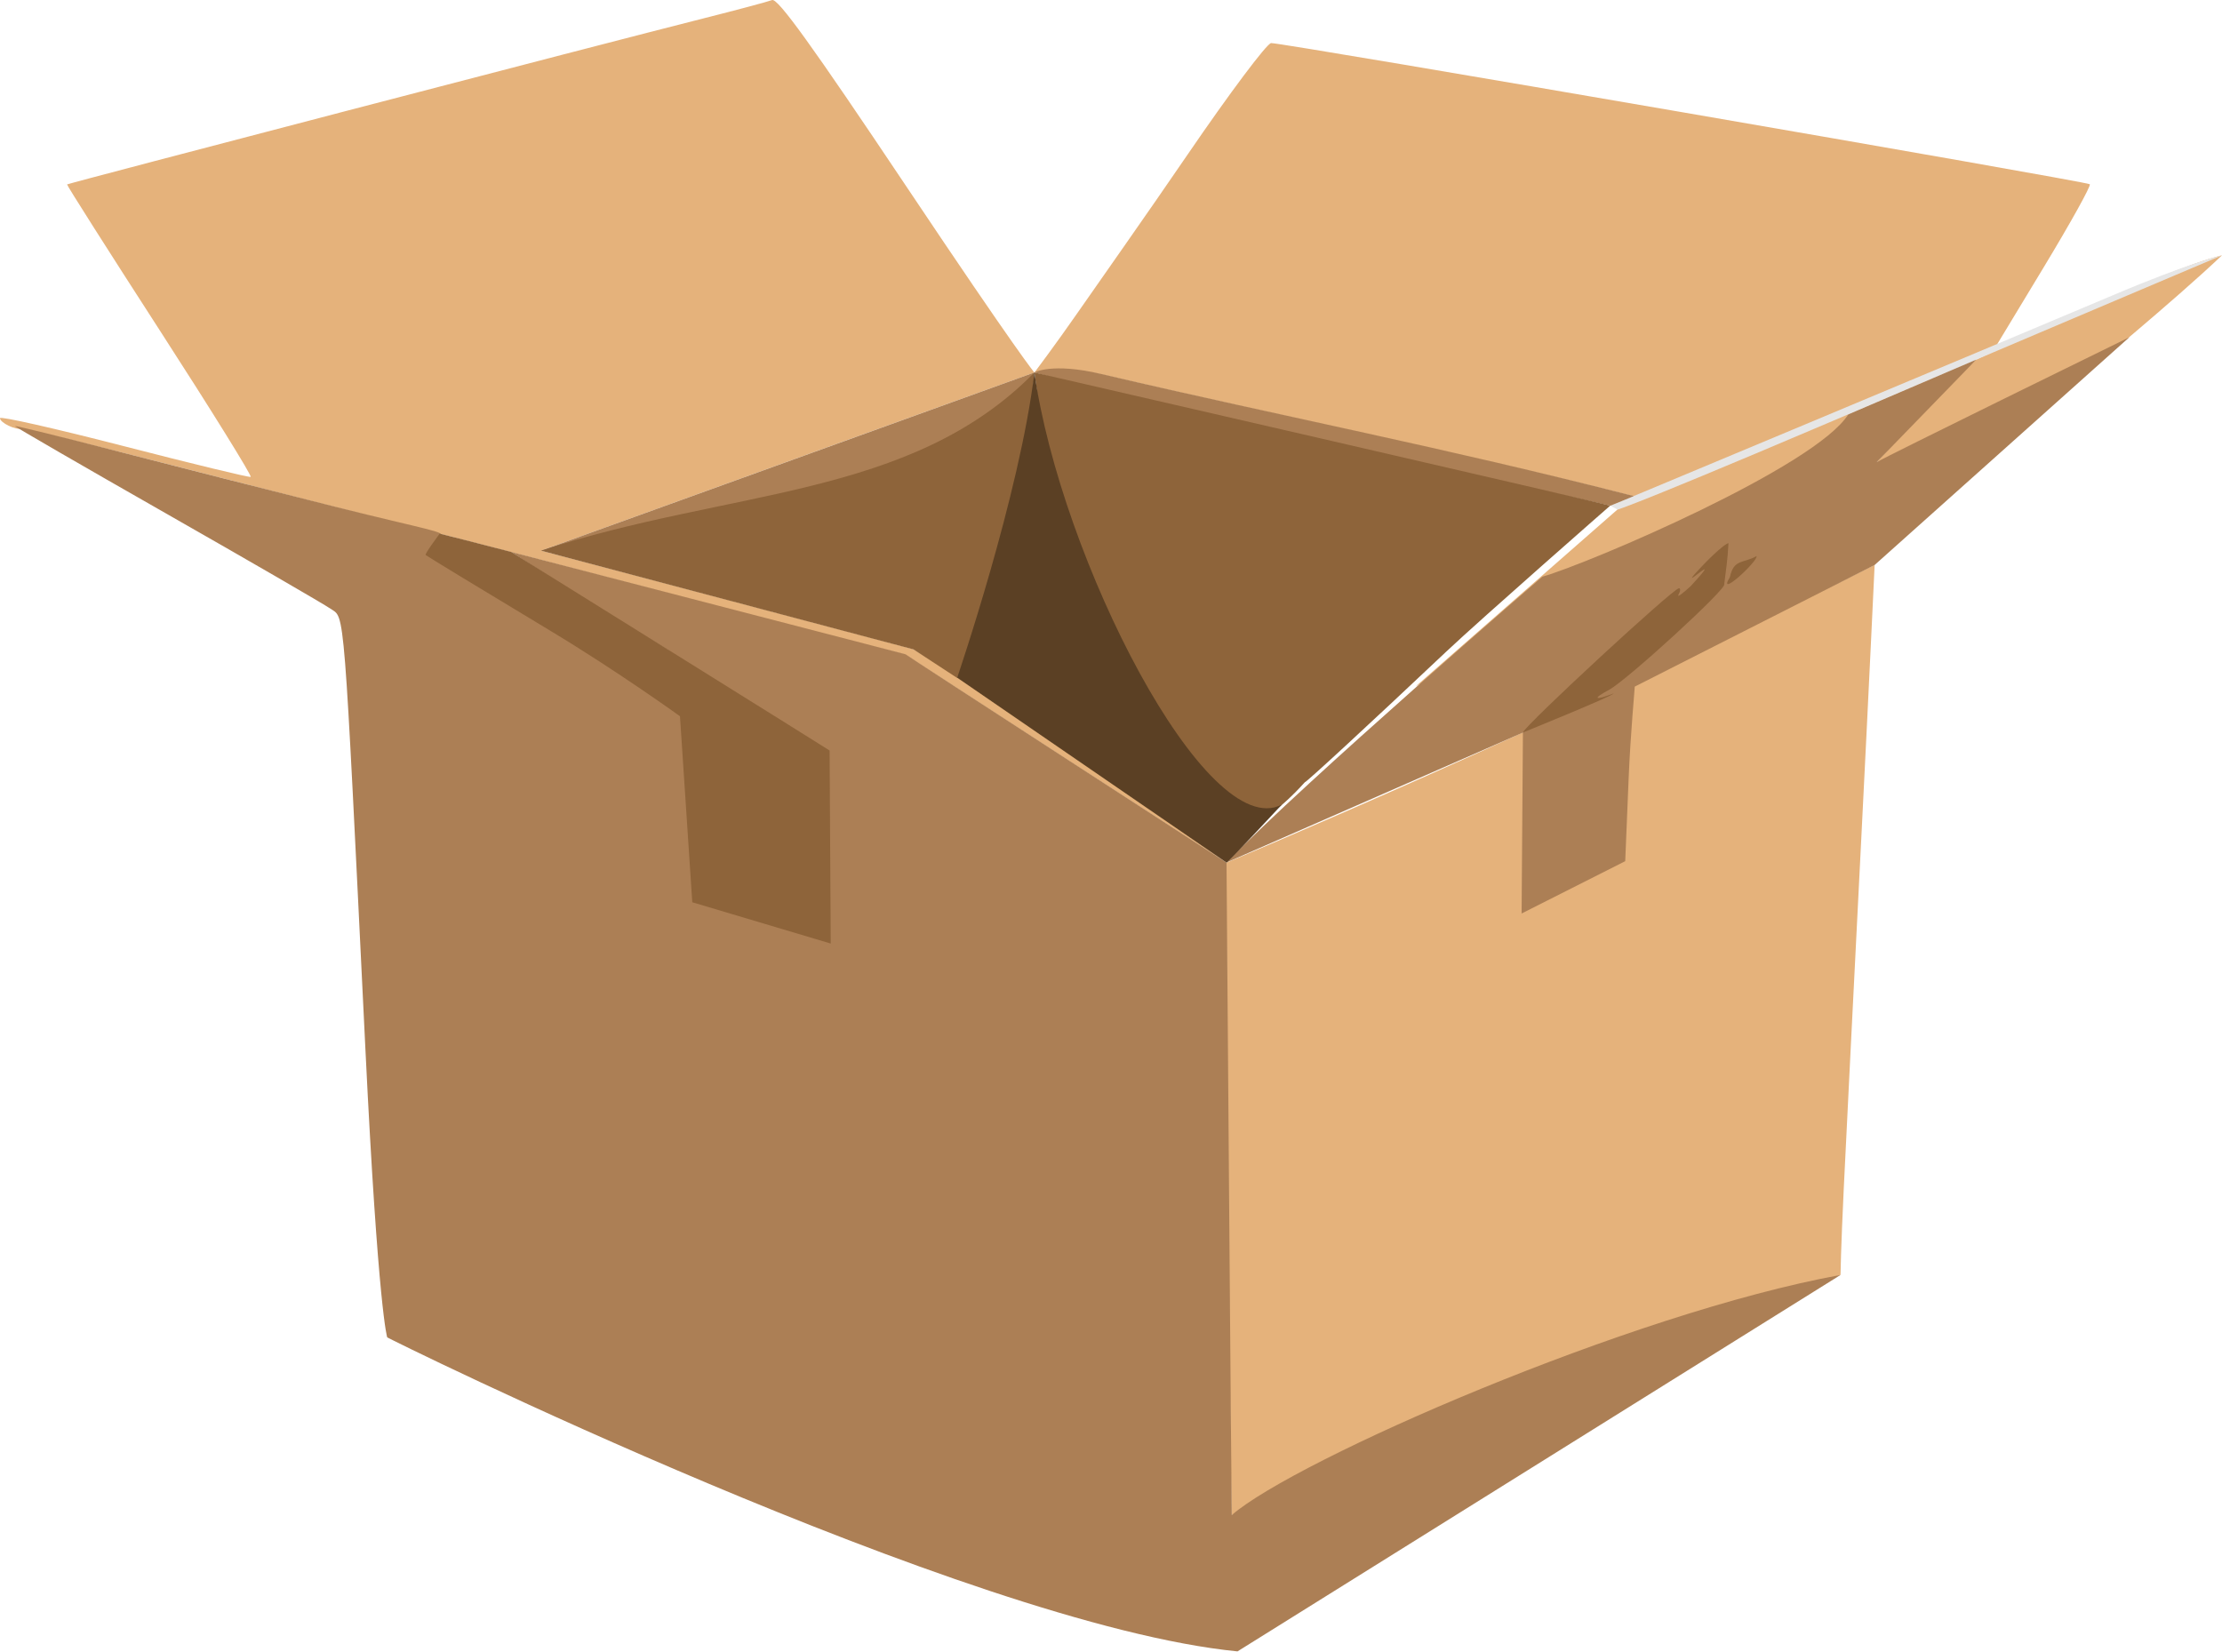
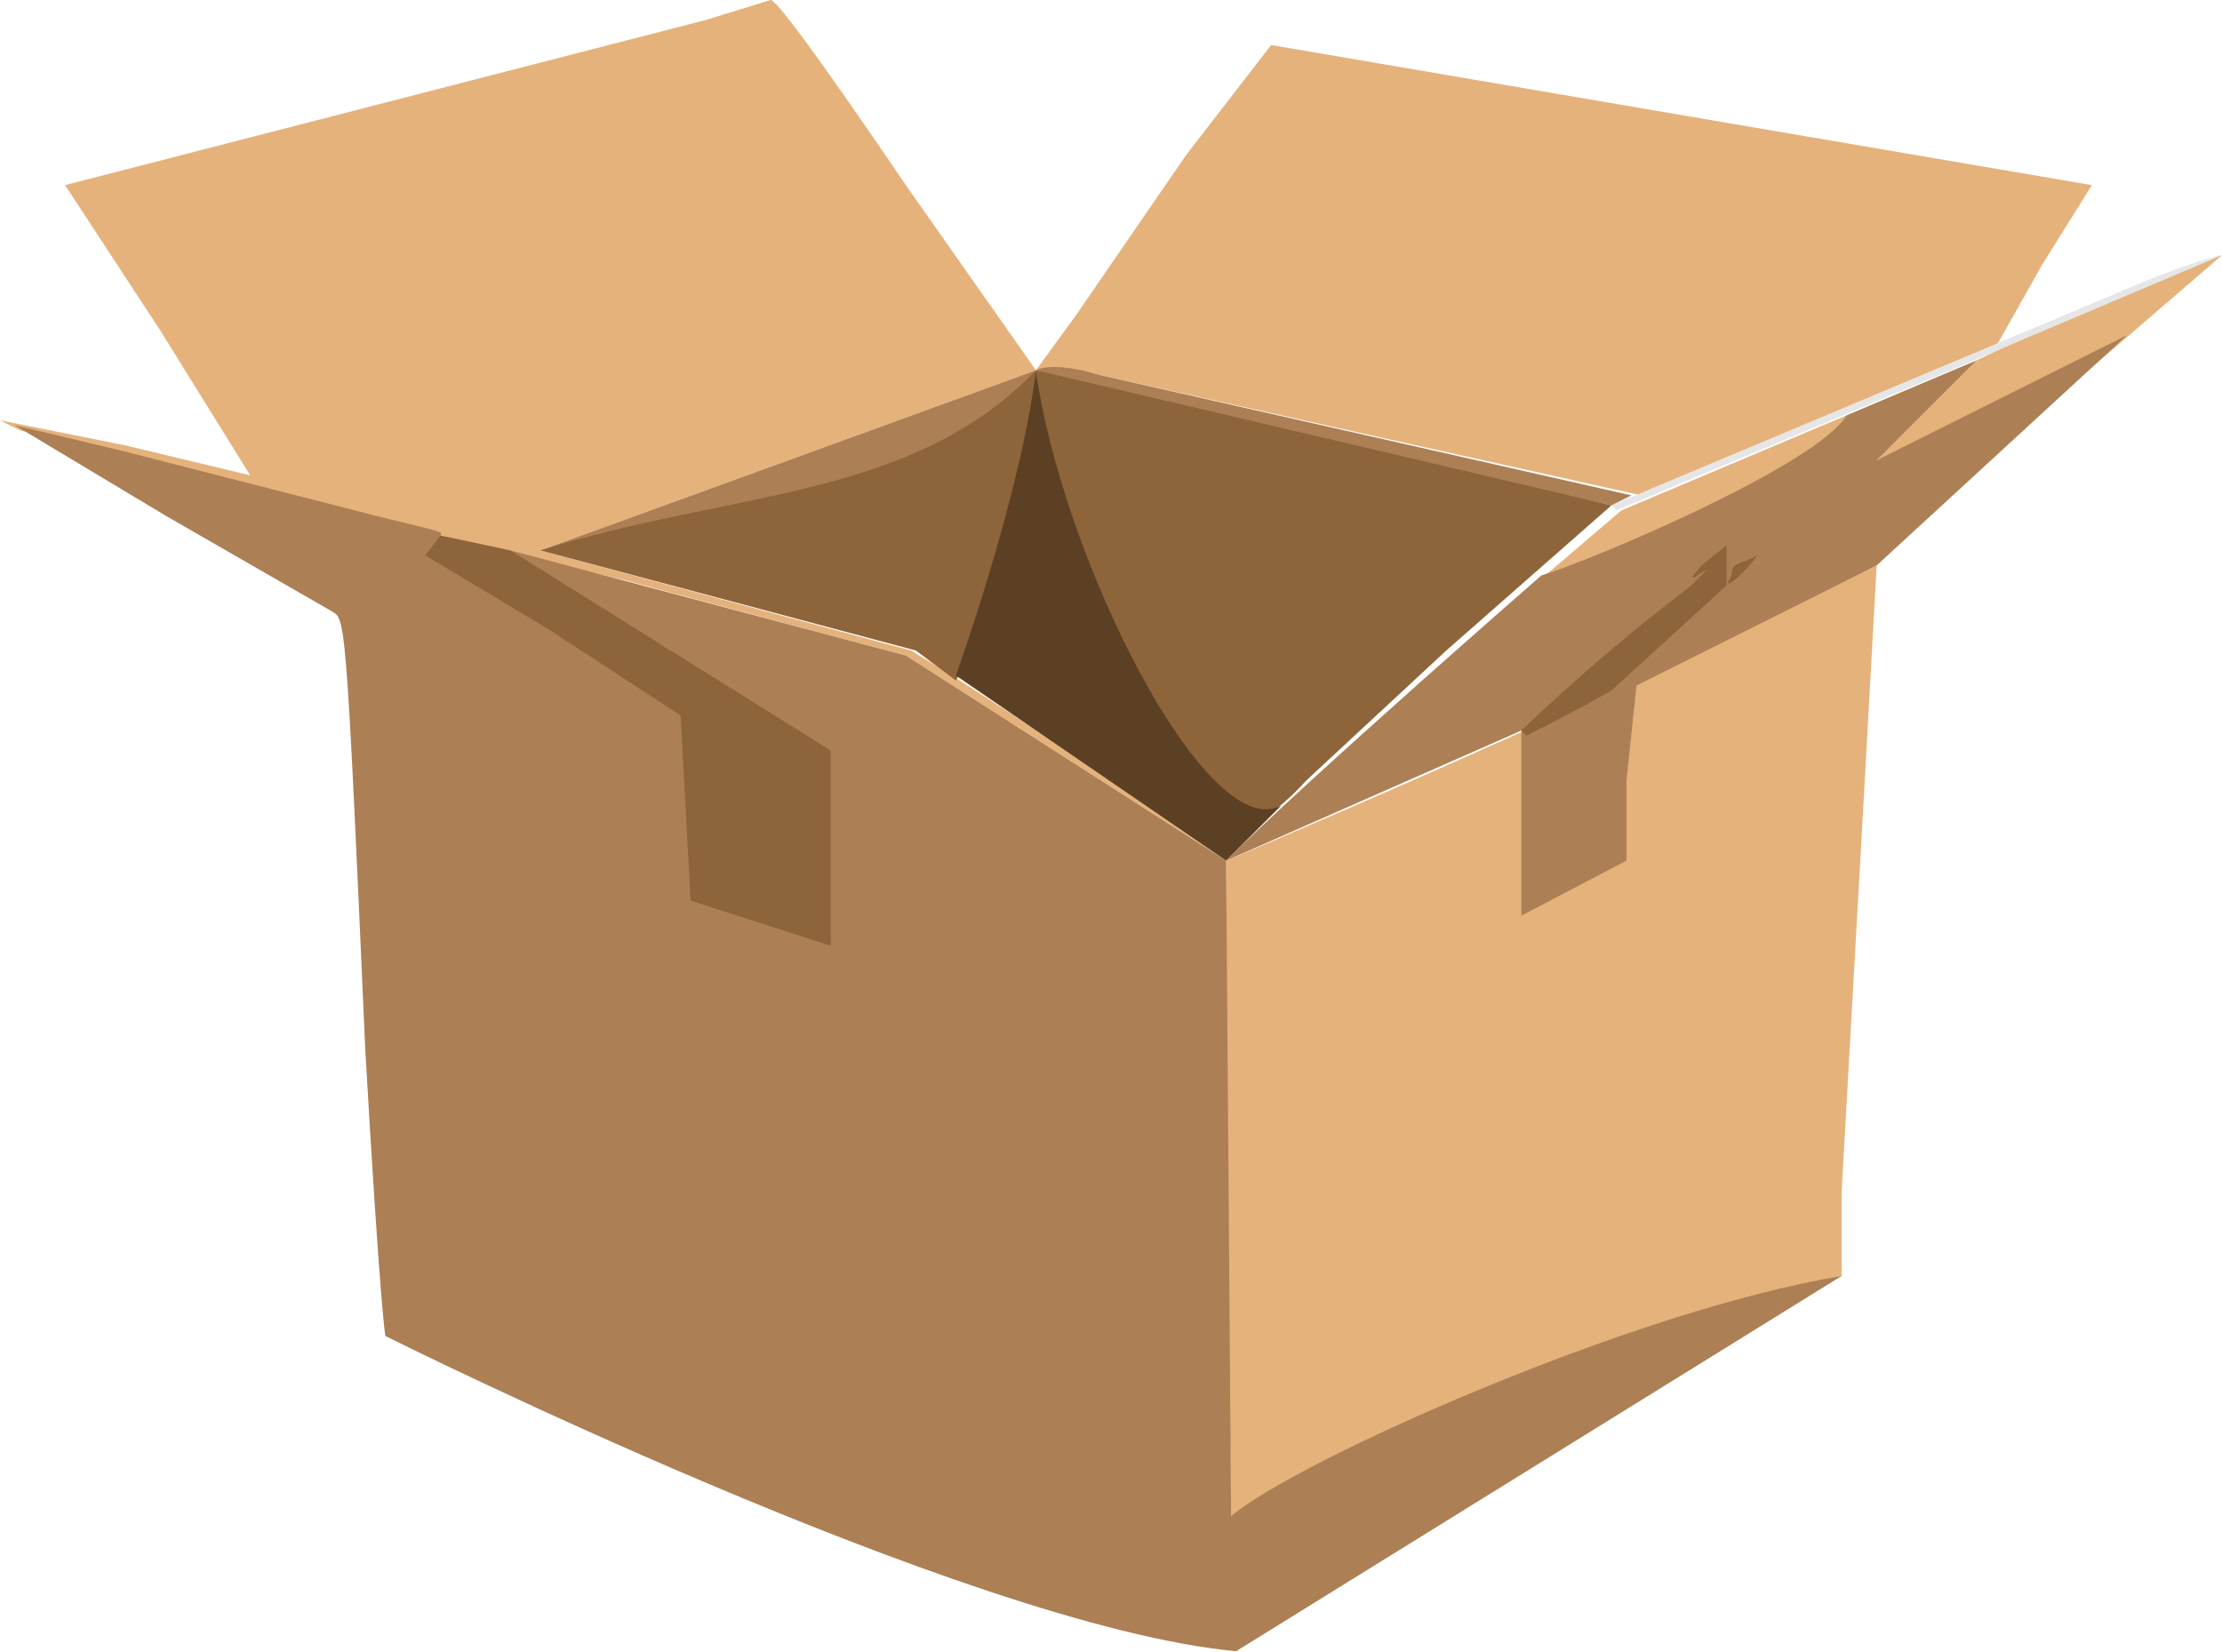
- <svg xmlns="http://www.w3.org/2000/svg" version="1.1" id="svg2" width="444" height="330.038" viewBox="0 0 444 330.038">
-   <defs id="defs6" />
-   <g id="g8" transform="translate(-27.51899,-69.4929)">
-     <g id="g847" transform="translate(-6.481012,-19.94158)">
-       <path style="fill:#e5b27b;fill-opacity:1" d="m 280.122,392.219 c -0.093,0.031 -0.418,-31.23 -0.724,-66.077 -0.396,-45.201 -0.313,-64.316 -0.313,-64.316 0.033,0.049 64.707,-27.023 129.506,-59.494 -0.004,0.005 -1.138,24.468 -2.644,54.168 -1.506,29.7 -3.094,61.425 -3.528,70.5 -0.581,12.125 -0.644,17.215 -0.644,17.215 0.167,-0.119 -121.654,48.004 -121.654,48.004 z M 214.861,220.26 200.181,216.515 C 192.106,214.455 173.575,209.621 159,205.771 c -14.575,-3.849 -33.25,-8.703 -41.5,-10.786 -8.25,-2.083 -29.23,-7.451 -46.623,-11.929 -17.392,-4.478 -32.017,-8.051 -32.5,-7.94 C 37.094,175.411 34,173.916 34,173.001 c 0,-0.432 11.137,2.088 24.75,5.6 13.613,3.512 25.016,6.275 25.34,6.142 C 84.415,184.609 76.252,171.45 65.951,155.5 55.651,139.55 47.303,126.407 47.402,126.293 47.594,126.071 154.453,98.186 174.623,93.095 c 6.668,-1.683 12.81,-3.324 13.649,-3.646 1.136,-0.436 7.942,9.006 26.63,36.946 22.874,34.197 25.797,37.496 25.797,37.496 0.132,-0.097 -98.553,35.59 -98.553,35.59 0,0 74.333,19.609 74.353,19.696 21.771,12.805 62.586,42.655 62.586,42.655 -0.098,0.037 -64.225,-41.571 -64.225,-41.571 z M 357.5,191 403.336,172.069 c -0.859,8.701 -86.432,54.522 -86.432,54.522 z M 254.035,164.25 c -5.689,-1.338 -13.331,-0.364 -13.331,-0.364 0,0 4.491,-5.996 8.456,-11.71 3.965,-5.713 13.828,-19.672 22.171,-31.889 C 279.674,108.071 287.175,98.061 288,98.043 c 2.394,-0.052 163.027,27.651 163.589,28.213 0.279,0.279 -3.832,7.688 -9.136,16.464 l -9.644,15.956 c -23.72,10.062 -71.129,30.256 -71.129,30.256 -35.686,-9.087 -71.792,-16.302 -107.644,-24.682 z m 154.922,17.588 c 0,0 12.263,-13.579 19.935,-20.546 0.018,0.033 37.134,-17.977 49.108,-20.833 -9.274,8.844 -28.707,24.888 -28.763,24.874 z" id="path857" />
-       <path style="fill:#e6e6e6;fill-opacity:1" d="m 357.234,191.277 c 0,0 -1.479,-0.79 -1.419,-0.768 0,0 72.417,-30.223 100.289,-42.029 15.445,-6.564 21.922,-8.035 21.889,-8.01 -18.178,7.723 -43.195,18.294 -59.15,25.13 -57.755,24.781 -61.609,25.676 -61.609,25.676 z" id="path859" />
-       <path style="fill:#ac7f55;fill-opacity:1" d="m 111.372,356.704 c 0,0 -1.788,-5.014 -4.362,-57.704 -4.406,-90.176 -4.068,-85.912 -6.956,-87.904 C 98.65,210.126 83.888,201.575 67.25,192.093 50.612,182.611 37,174.737 37,174.595 c 0,-0.142 9.338,2.153 20.75,5.1 11.412,2.947 30.934,7.919 43.381,11.049 18.422,4.633 22.343,5.011 20.672,5.851 21.287,17.451 46.068,23.723 45.841,22.857 -17.316,-10.42 -31.485,-19.708 -31.485,-19.708 l 78.78,20.444 c 0.098,0.167 64.145,41.637 64.145,41.637 0,0 0.985,130.225 1.05,130.394 12.793,-11.058 79.697,-40.324 121.646,-47.982 l -120.504,75.235 c -54.2,-5.358 -170.565,-62.927 -169.903,-62.769 z m 226.939,-120.861 -59.239,25.968 c 15.777,-16.289 63.116,-57.122 63.116,-57.122 9.656,-2.78 54.65,-22.03 61.134,-32.44 L 428.906,161.297 409,181.8 c 1.323,-0.879 50.5,-24.986 50.486,-24.968 l -50.905,45.524 -47.926,24.301 c 0.047,-0.048 -0.846,9.278 -1.221,18.365 l -0.682,16.521 c 0,0 -20.691,10.46 -20.706,10.458 z M 142.146,199.479 c 0,0 98.492,-35.592 98.539,-35.602 -15.156,44.648 -98.539,35.602 -98.539,35.602 z m 145.931,-23.976 c -23.882,-5.25 -47.386,-11.627 -47.386,-11.627 0,0 3.478,-2.026 13.364,0.299 37.807,8.844 67.67,14.502 106.421,24.398 0.038,0.013 -4.686,1.933 -4.686,1.933 -19.352,-4.383 -47.521,-10.564 -67.713,-15.003 z" id="path855" />
-       <path style="fill:#8e643a;fill-opacity:1" d="m 172.332,269.754 -2.459,-37.179 c 0,0 -12.398,-8.948 -25.873,-17.062 -13.475,-8.114 -24.698,-14.935 -24.94,-15.157 -0.242,-0.223 2.804,-4.272 2.804,-4.272 0,0 7.971,1.992 14.306,3.66 0,0 63.624,39.635 63.601,39.683 l 0.224,38.578 z m 68.366,-105.879 c 0,0 115.024,26.451 115.047,26.623 0,0 -25.584,22.41 -32.746,29.157 -15.125,14.28 -27.851,26.037 -28.28,26.127 -38.013,42.149 -50.546,-56.368 -54.022,-81.907 z m 97.596,71.958 C 338.916,234.212 368.355,207 369.489,207 c 0.346,0 0.308,0.562 -0.084,1.25 -0.393,0.688 0.706,-0.072 2.441,-1.687 7.855,-8.547 -4.122,2.811 2.113,-3.83 2.452,-2.603 4.893,-4.733 5.424,-4.733 -0.174,3.498 -0.516,5.349 -0.851,8.198 0.722,0.722 -19.388,19.156 -23.031,21.112 -3.387,1.818 -2.915,2.179 0.935,0.715 -0.275,0.573 -18.141,7.808 -18.141,7.808 z M 216.529,219.217 142.103,199.484 c 37.451,-12.362 73.789,-10.33 98.597,-35.615 -1.859,23.827 -4.978,43.143 -15.414,61.07 z M 379.676,204.75 c 0.78,-3.665 2.676,-2.675 5.324,-4.181 0.263,1.078 -8.066,8.695 -5.324,4.181 z" id="path853" />
-       <path style="fill:#5b4024;fill-opacity:1" d="m 225.266,224.872 c 0,0 12.526,-36.665 15.429,-61.021 5.19,37.037 34.345,94.284 49.442,86.382 0,0 -10.895,11.74 -11.053,11.595 z" id="path851" />
-     </g>
-   </g>
+ <svg xmlns="http://www.w3.org/2000/svg" viewBox="0 0 444 330">
+   <path fill="#e5b27b" d="m246 303-1-66v-65s65-27 130-59l-3 54-4 71v17l-122 48zm-65-172-15-4-41-11-41-10-47-12-33-8-4-2 25 5 25 6-18-29-19-29L141 4l13-4c1 0 8 9 27 37l26 37-99 36 74 20c22 13 63 42 63 42l-64-41zm143-29 45-19c-1 8-86 54-86 54zM220 75c-6-2-13-1-13-1l8-11 22-32 17-22 164 28-10 16-9 16-71 30-108-24zm155 17 20-20s37-18 49-21l-29 25z" />
+   <path fill="#e6e6e6" d="m323 102-1-1 100-42c16-7 22-8 22-8l-59 25-62 26z" />
+   <path fill="#ac7f55" d="M77 267s-1-5-4-57c-4-91-4-86-7-88l-33-19L3 85l21 5 43 11c19 5 22 5 21 6 21 18 46 24 46 23-18-10-32-20-32-20l79 21 64 41 1 131c13-11 80-41 122-48l-121 75c-54-5-170-63-170-63zm227-121-59 26c16-16 63-57 63-57 10-3 55-22 61-32l26-11-20 20 50-25-50 46-48 24-2 19v16l-21 11zm-196-36 99-36c-15 45-99 36-99 36zm146-24c-24-5-47-12-47-12s3-2 13 1l106 24-4 2-68-15z" />
+   <path fill="#8e643a" d="m138 180-2-37-26-17-25-15 3-4 14 3 64 40v39zm69-106 115 27-33 29-28 26c-38 42-51-56-54-82zm97 72a391 391 0 0 1 34-29c8-8-4 3 2-4l5-4v8l-23 21a311 311 0 0 1-17 9zm-121-16-75-20c38-12 74-10 99-36-2 24-5 44-16 62zm163-15c0-3 2-2 5-4 0 1-8 9-5 4z" />
+   <path fill="#5b4024" d="M191 135s13-36 16-61c5 37 34 95 49 87l-11 11z" />
</svg>
